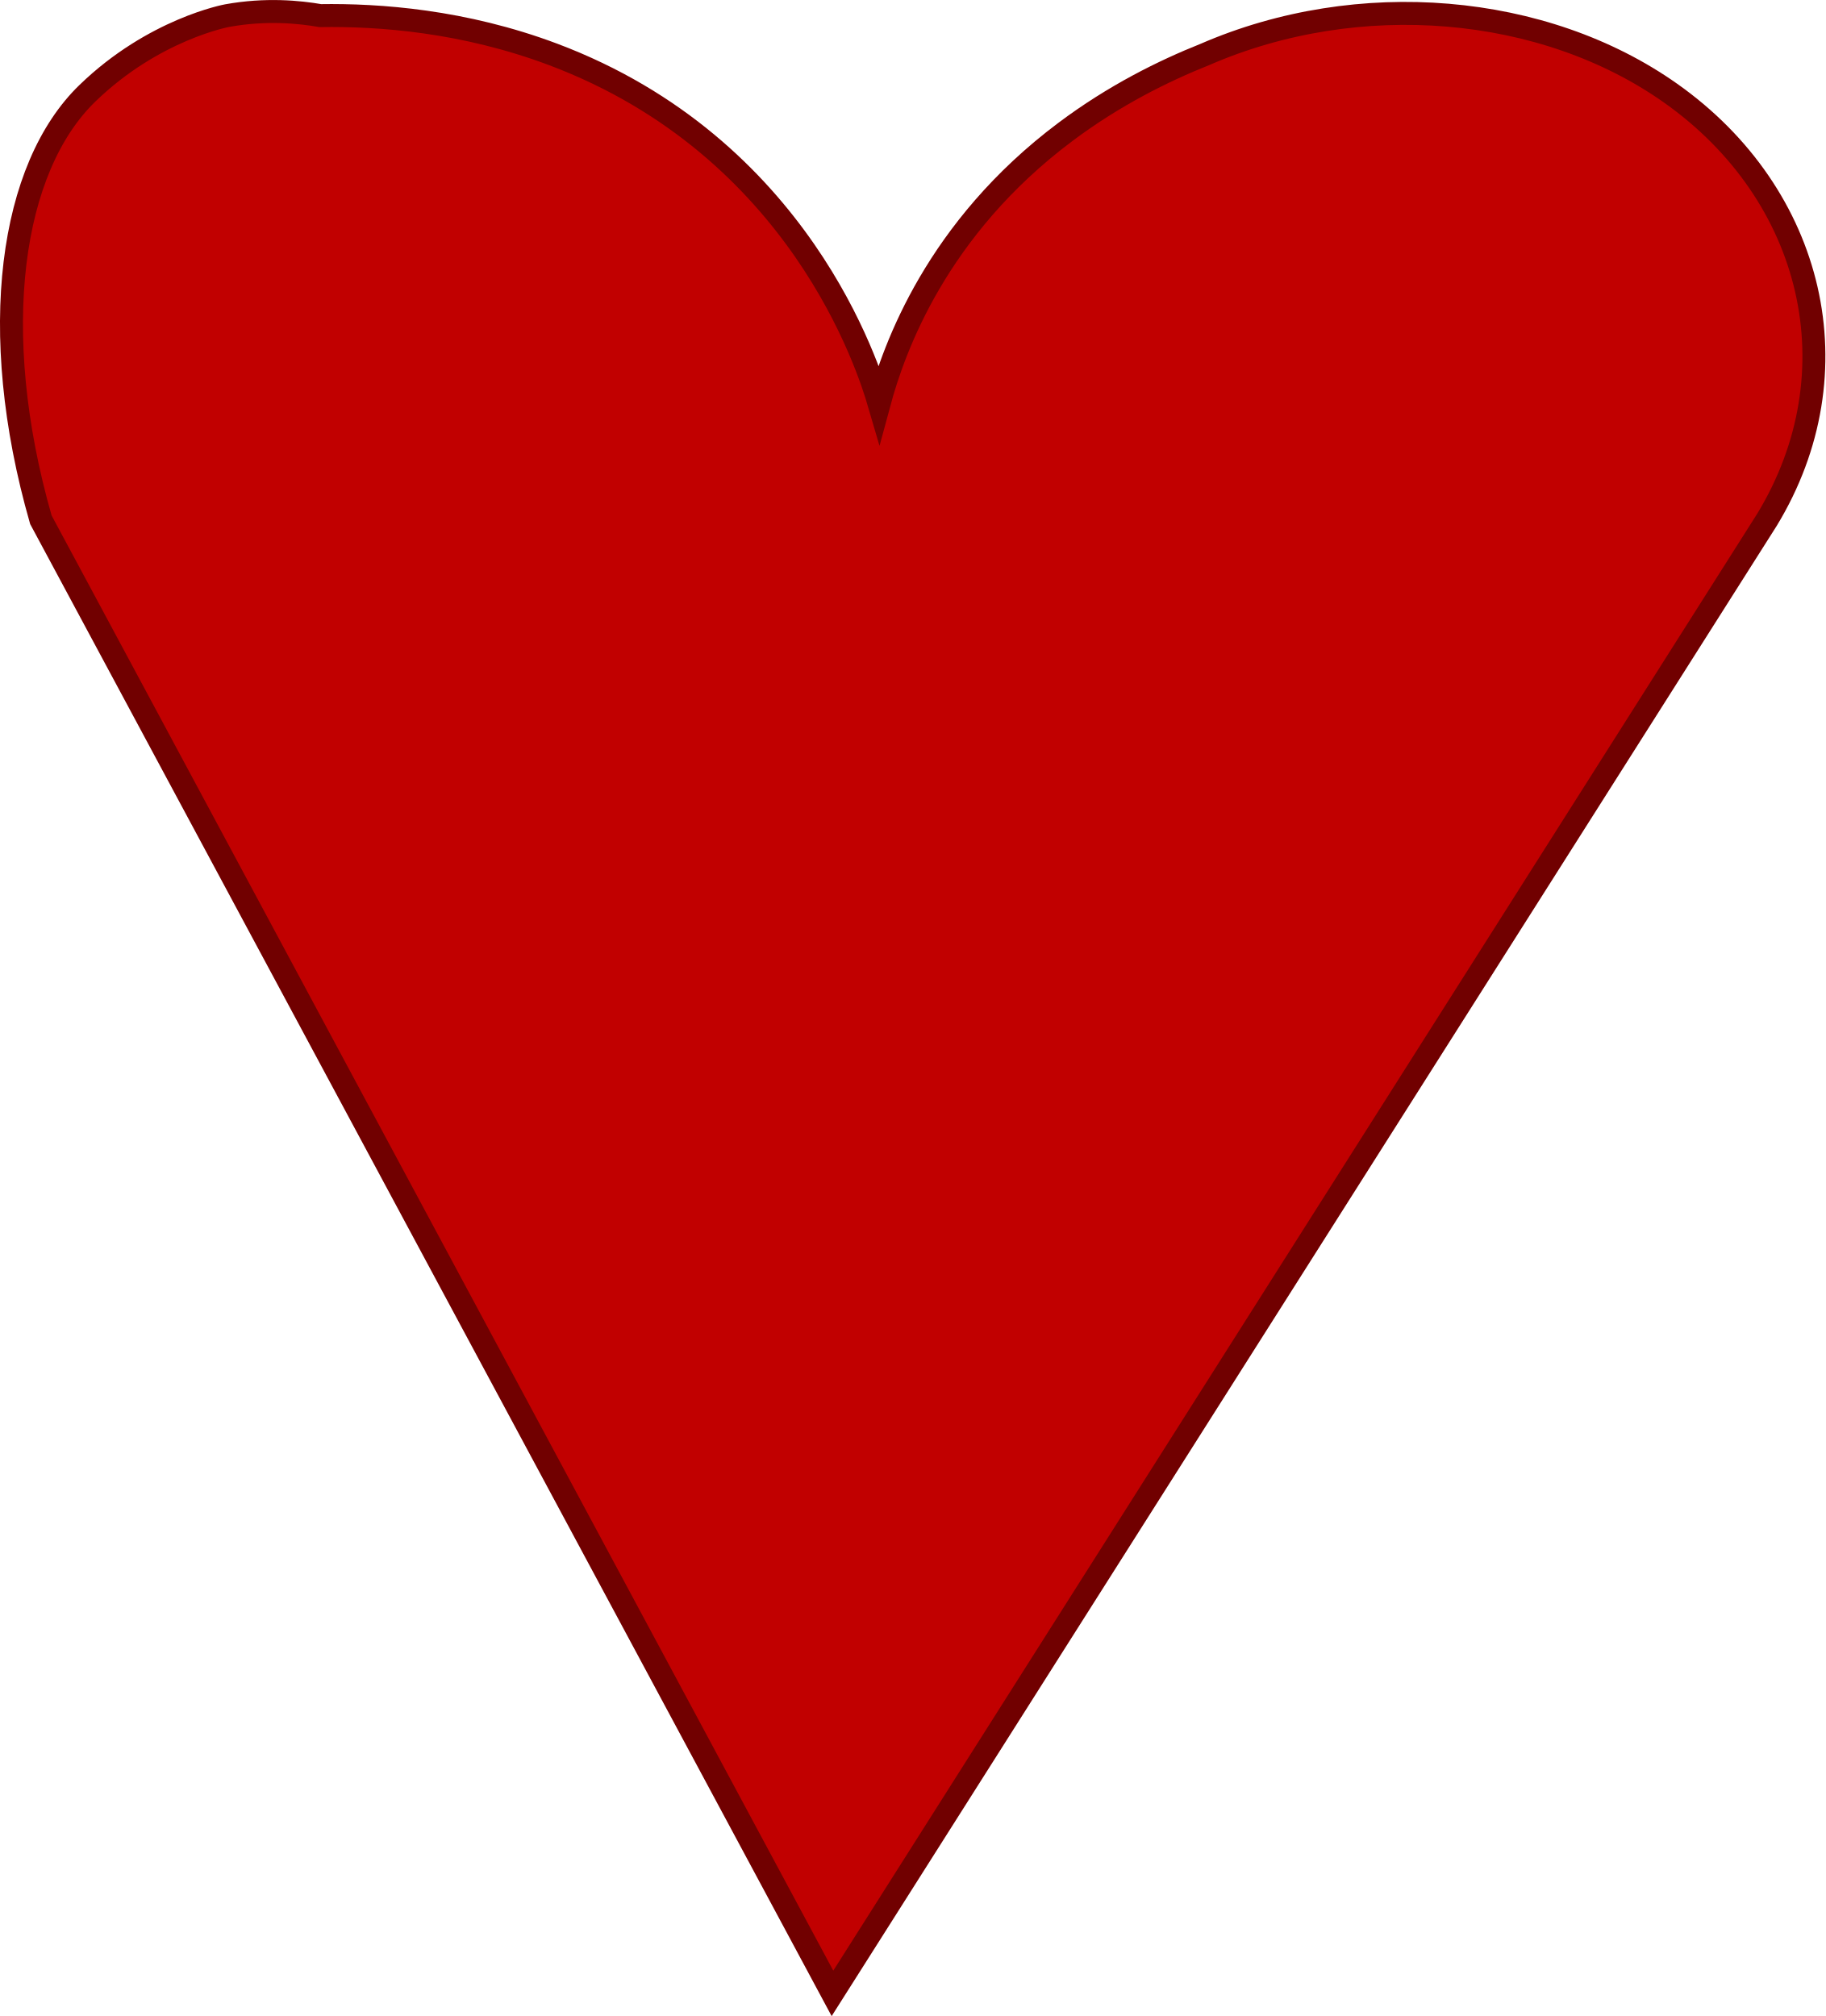
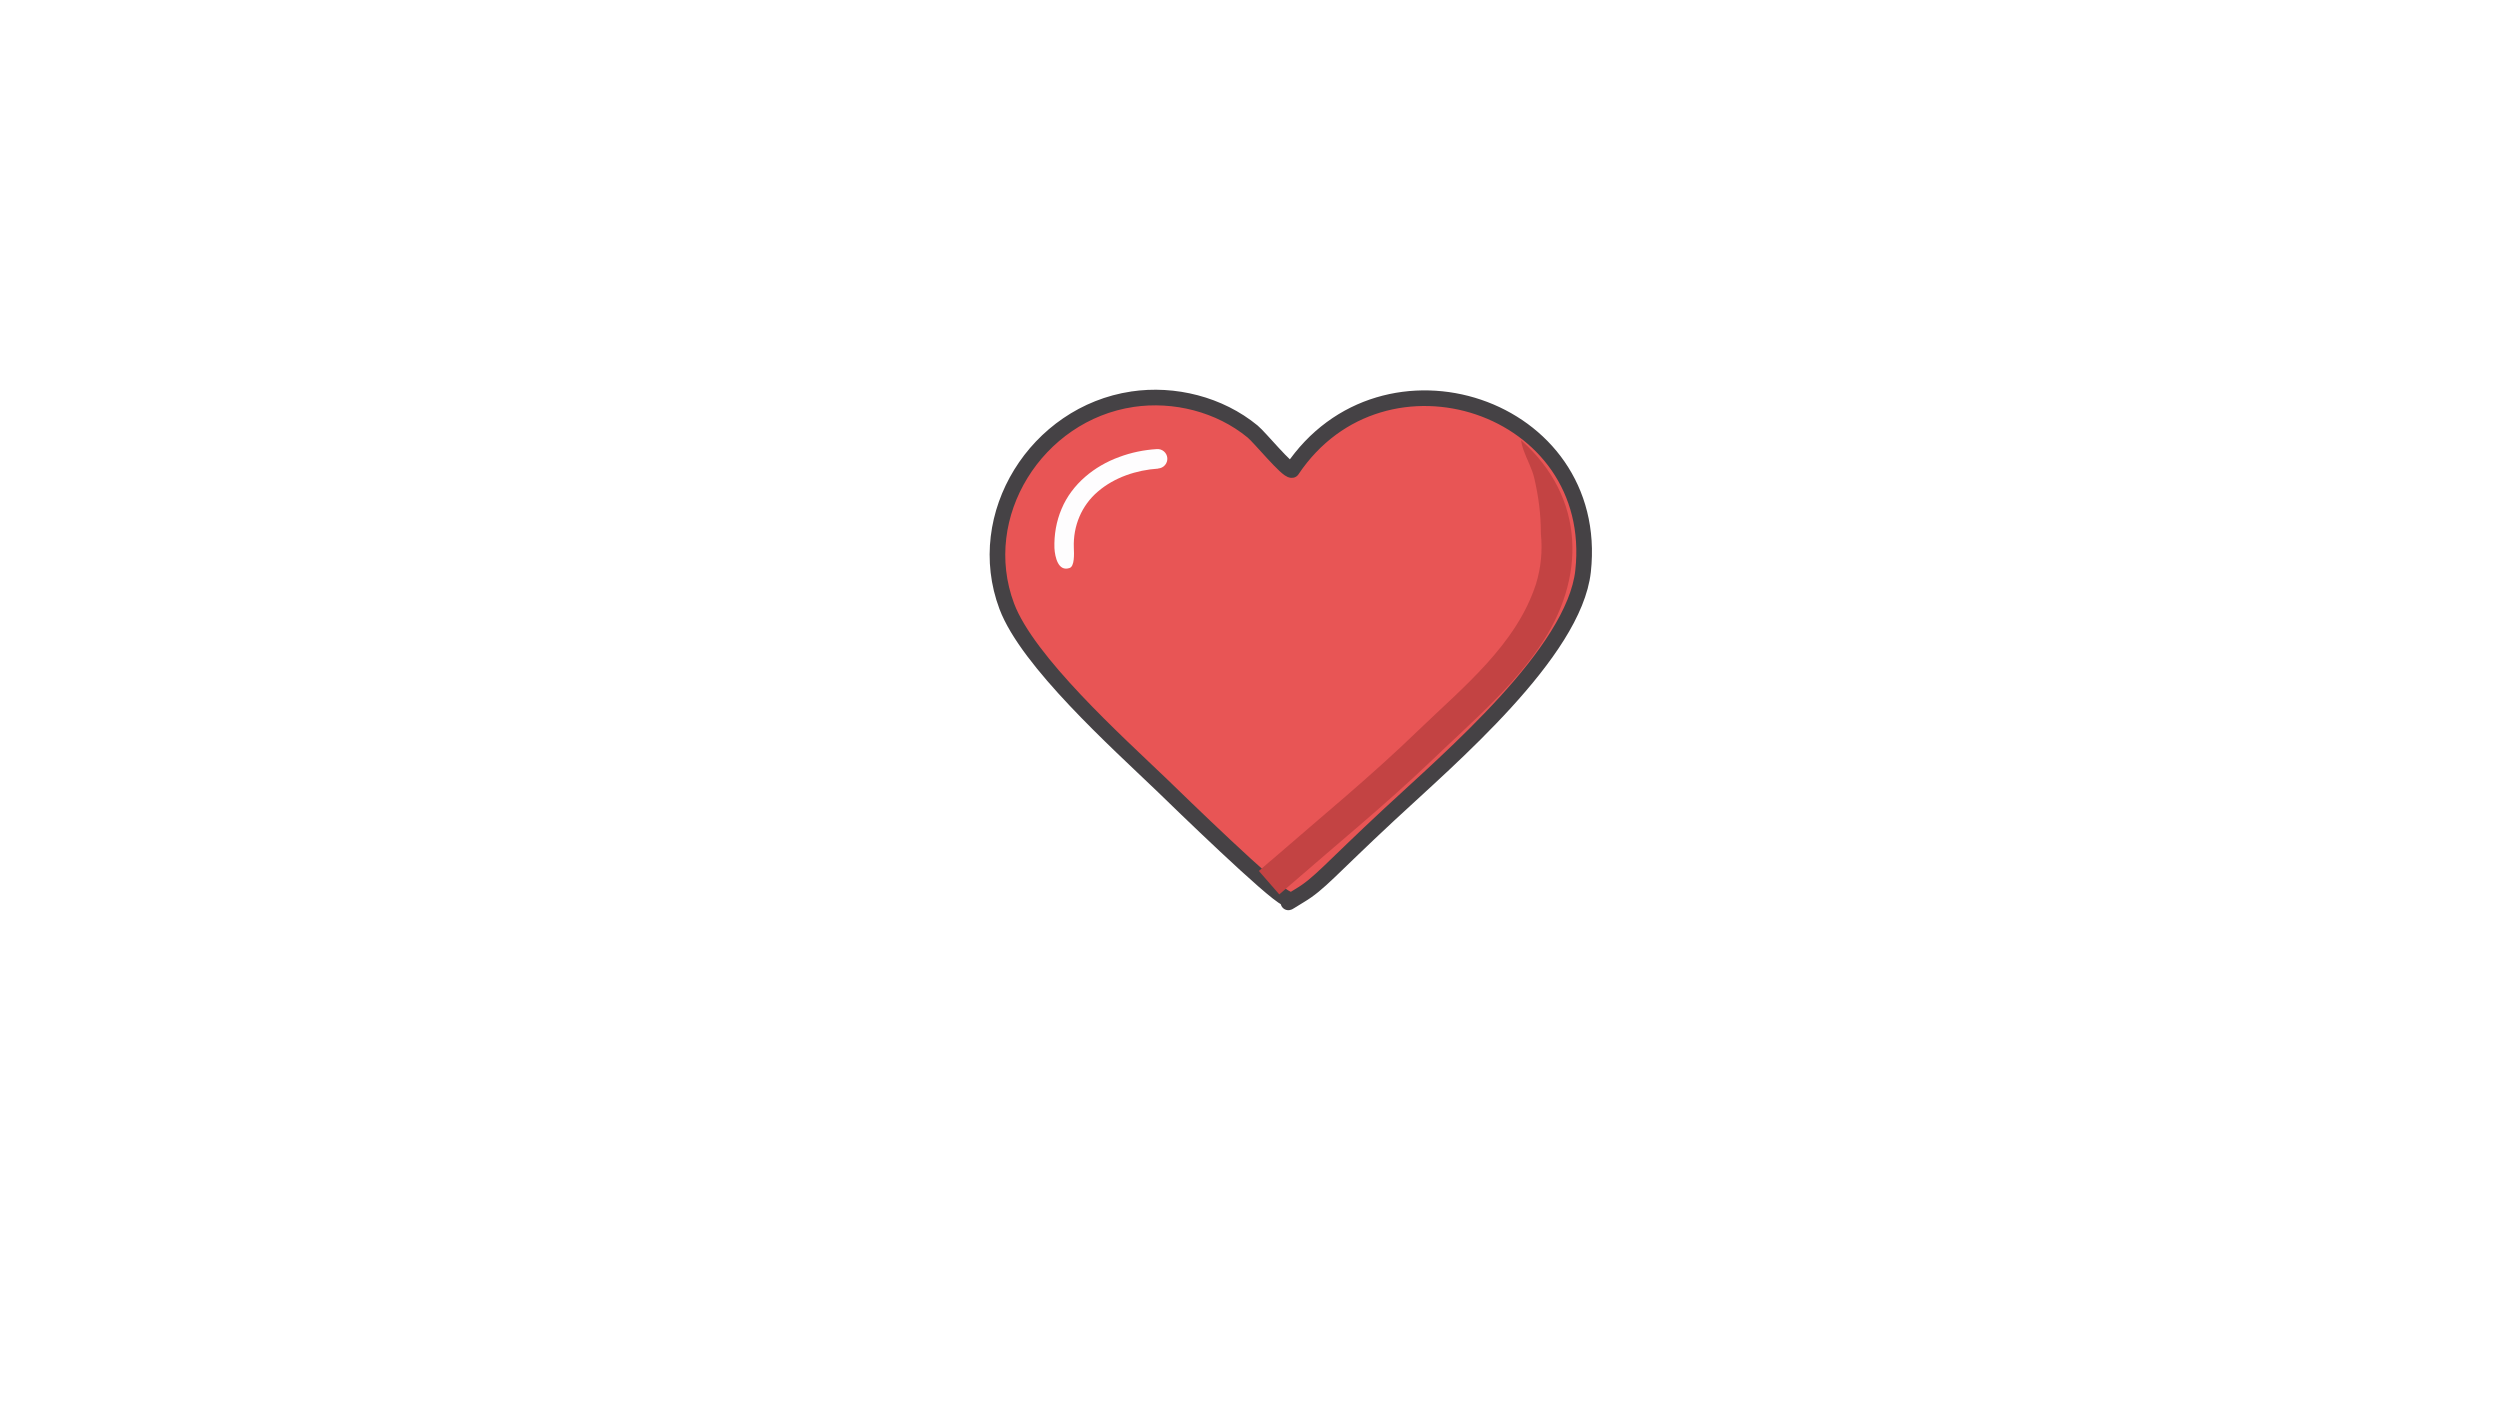
- <svg xmlns="http://www.w3.org/2000/svg" id="a" width="159" height="175.63" viewBox="0 0 159 175.63">
-   <defs>
-     <style>.b{fill:#c10000;stroke:#710000;stroke-miterlimit:10;stroke-width:2px;}</style>
-   </defs>
-   <path class="b" d="m3.56,45.28c22.98,42.79,45.97,85.59,68.95,128.38L153.91,45.28c7.8-12.84,4.13-28.31-8.39-37.16-11.05-7.81-27.19-9.19-40.56-3.38-3.61,1.44-7.92,3.57-12.17,6.76-11.22,8.41-14.92,18.83-16.22,23.65-.88-3.01-6.89-22.32-28.39-30.41-7.8-2.93-15.15-3.46-20.28-3.38-1.84-.32-4.75-.61-8.11,0,0,0-6.39,1.16-12.17,6.76C.94,14.57-1.18,28.74,3.56,45.28Z" />
+ <svg xmlns="http://www.w3.org/2000/svg" id="Layer_1" version="1.1" viewBox="0 0 1920 1080">
+   <g id="Generative_Object">
+     <path d="M869.6,306.6c32.2-4.8,67,3.9,92.4,24.8,5.6,4.6,26.5,30.3,30.2,29.6,70.1-104.8,237.6-50,223.6,77.7-6.9,62.5-102.5,143.7-148.8,186.8s-53.5,53.1-68.7,62.2-5,4.3-10.5,2.1c-10.5-4.3-81.8-73.6-95.6-87-34.4-33-103-94.7-119-137.2-26.3-70.1,23-148.1,96.5-159Z" fill="#e85555" stroke="#454245" stroke-linecap="round" stroke-linejoin="round" stroke-width="12" />
+     <g>
+       <path d="M975.9,661.1c38.3-33.3,77.2-65.1,113.5-100.3,34.3-33.1,75.3-65.8,90.3-112.5,3.8-12.4,5-25.4,3.7-38.3,0-14.7-1.7-28.2-5.1-42.9-1.7-7.3-5.9-14.7-8.4-21.9-.8-2.3-1.5-5-1.8-7.2,49.8,44.1,50.4,106.7,13.8,159.3-17,24.9-38.7,45.6-60.3,65.9-5.2,4.9-18.7,17.5-23.6,22.3-34.2,32.6-71,62.7-106.5,93.6,0,0-9,7.8-9,7.8s-15.7-18-15.7-18c0,0,9-7.8,9-7.8h0Z" fill="#c34343" />
+       <path d="M889.4,359.9c-16.6,1.1-33.5,6.7-46.2,17.6-12.6,10.7-19.1,26.5-18.5,43,.2,4.8.7,14.8-3.5,15.8-8.4,2.7-11-8.2-11.4-15.4-.3-10.1,1.4-20.5,5.5-30.1,8-19.1,25.2-32.9,44.2-39.8,9.3-3.5,19.1-5.5,29-6.1,4.1-.3,7.7,2.8,8,6.9.3,4.1-2.8,7.7-7,8h0Z" fill="#fefdfe" />
+     </g>
+   </g>
</svg>
